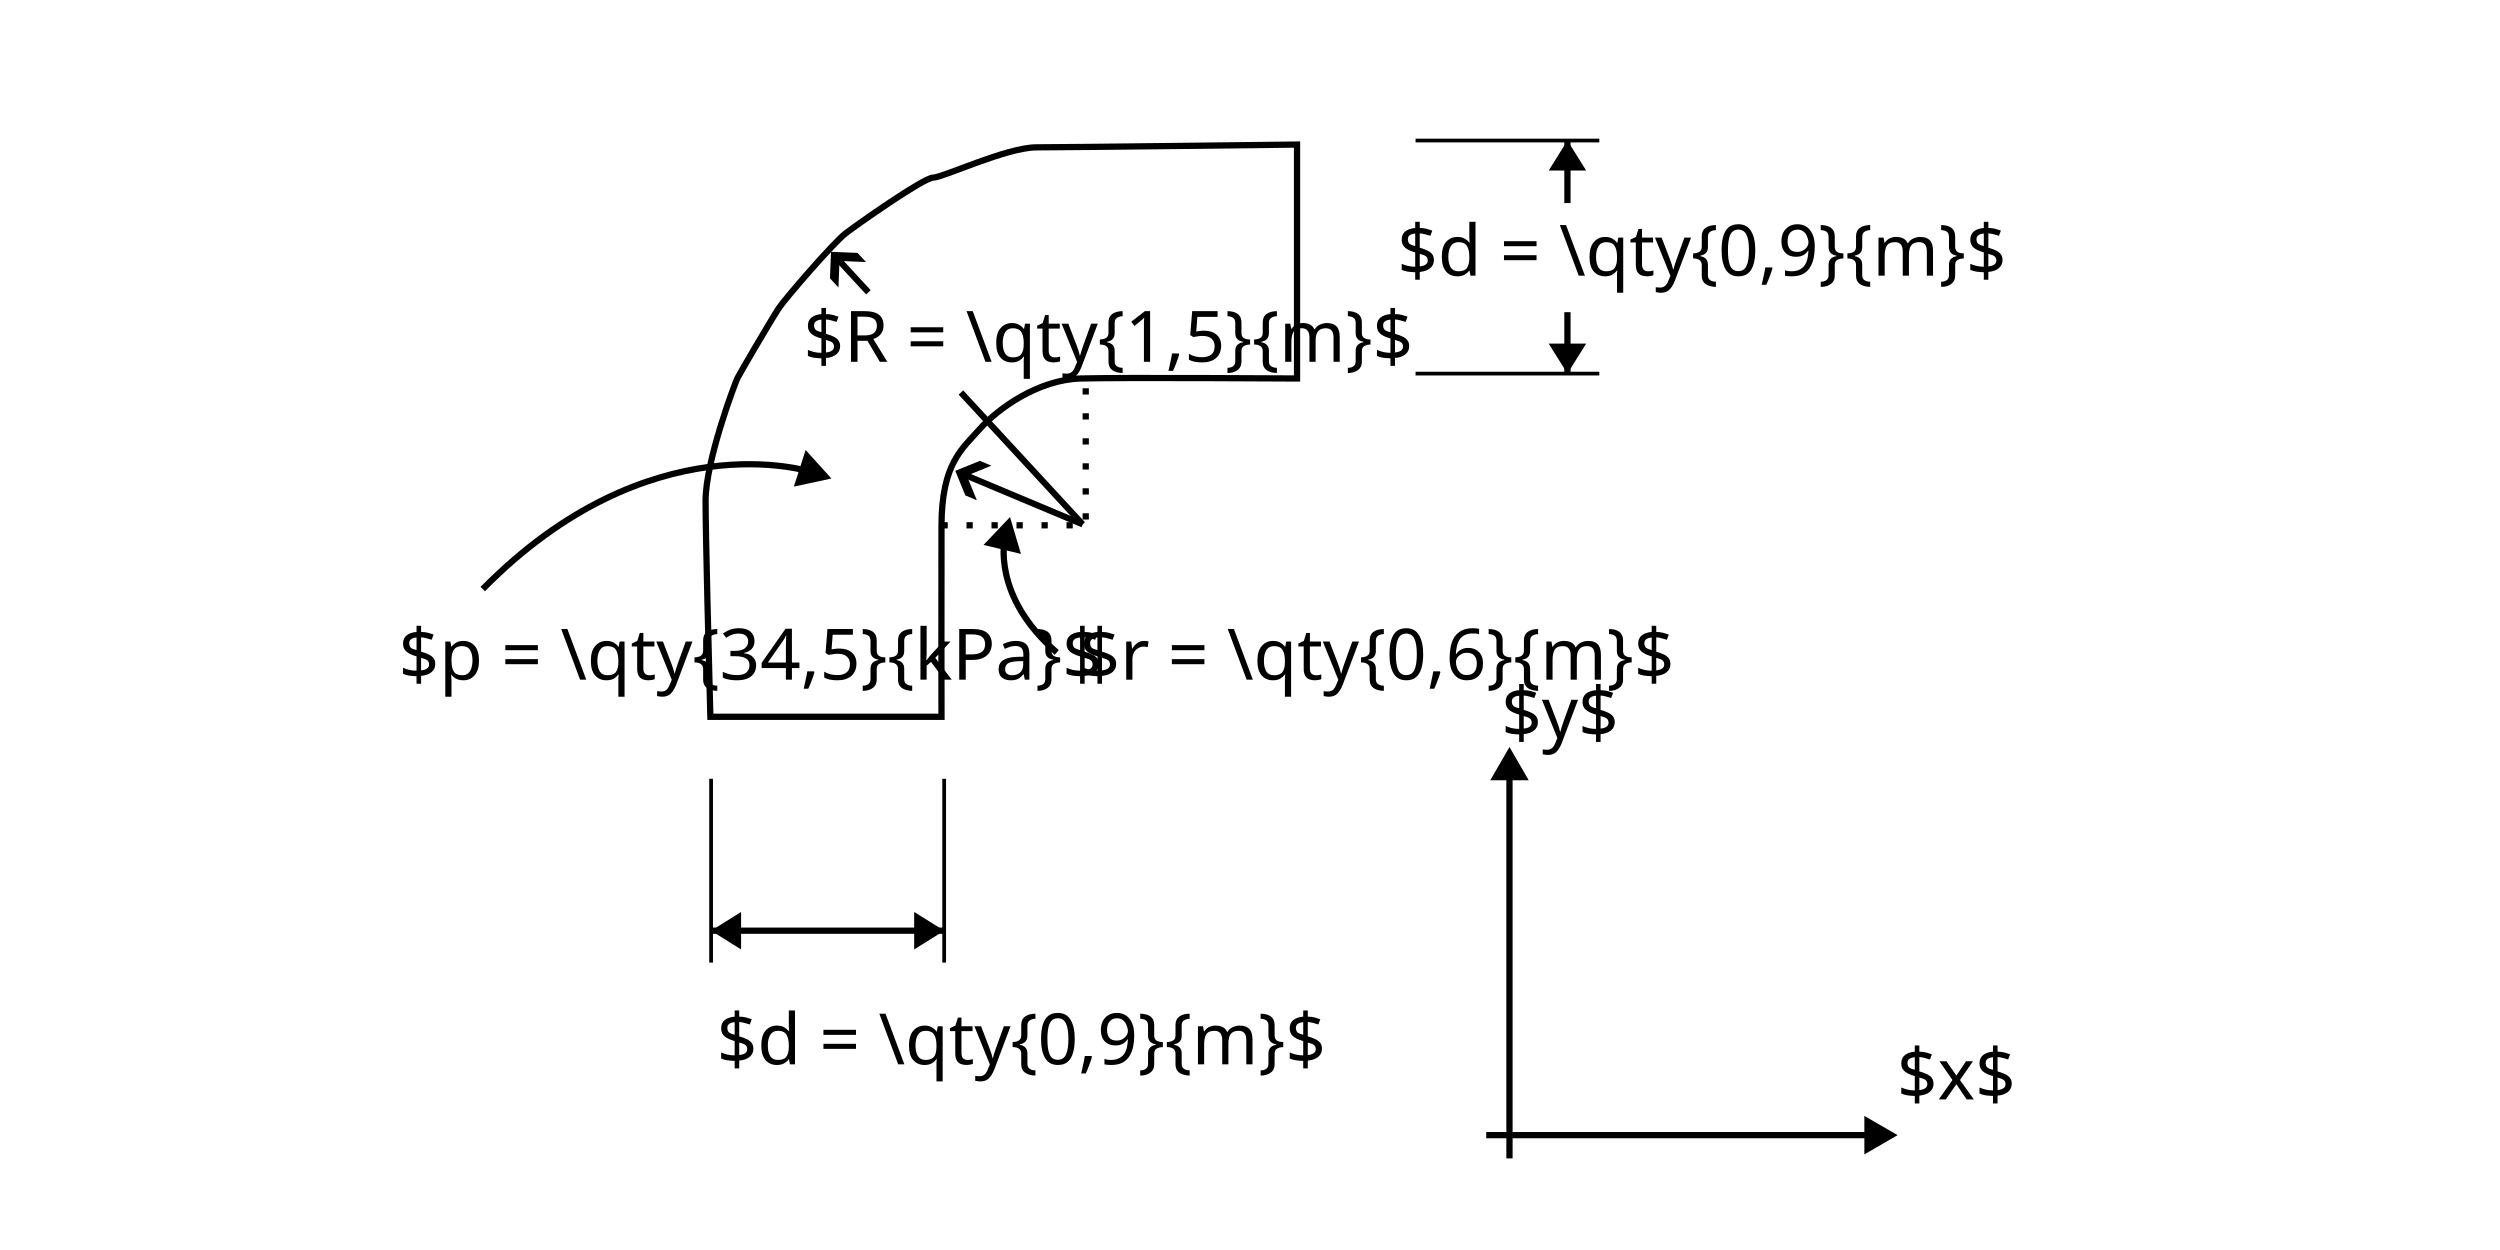
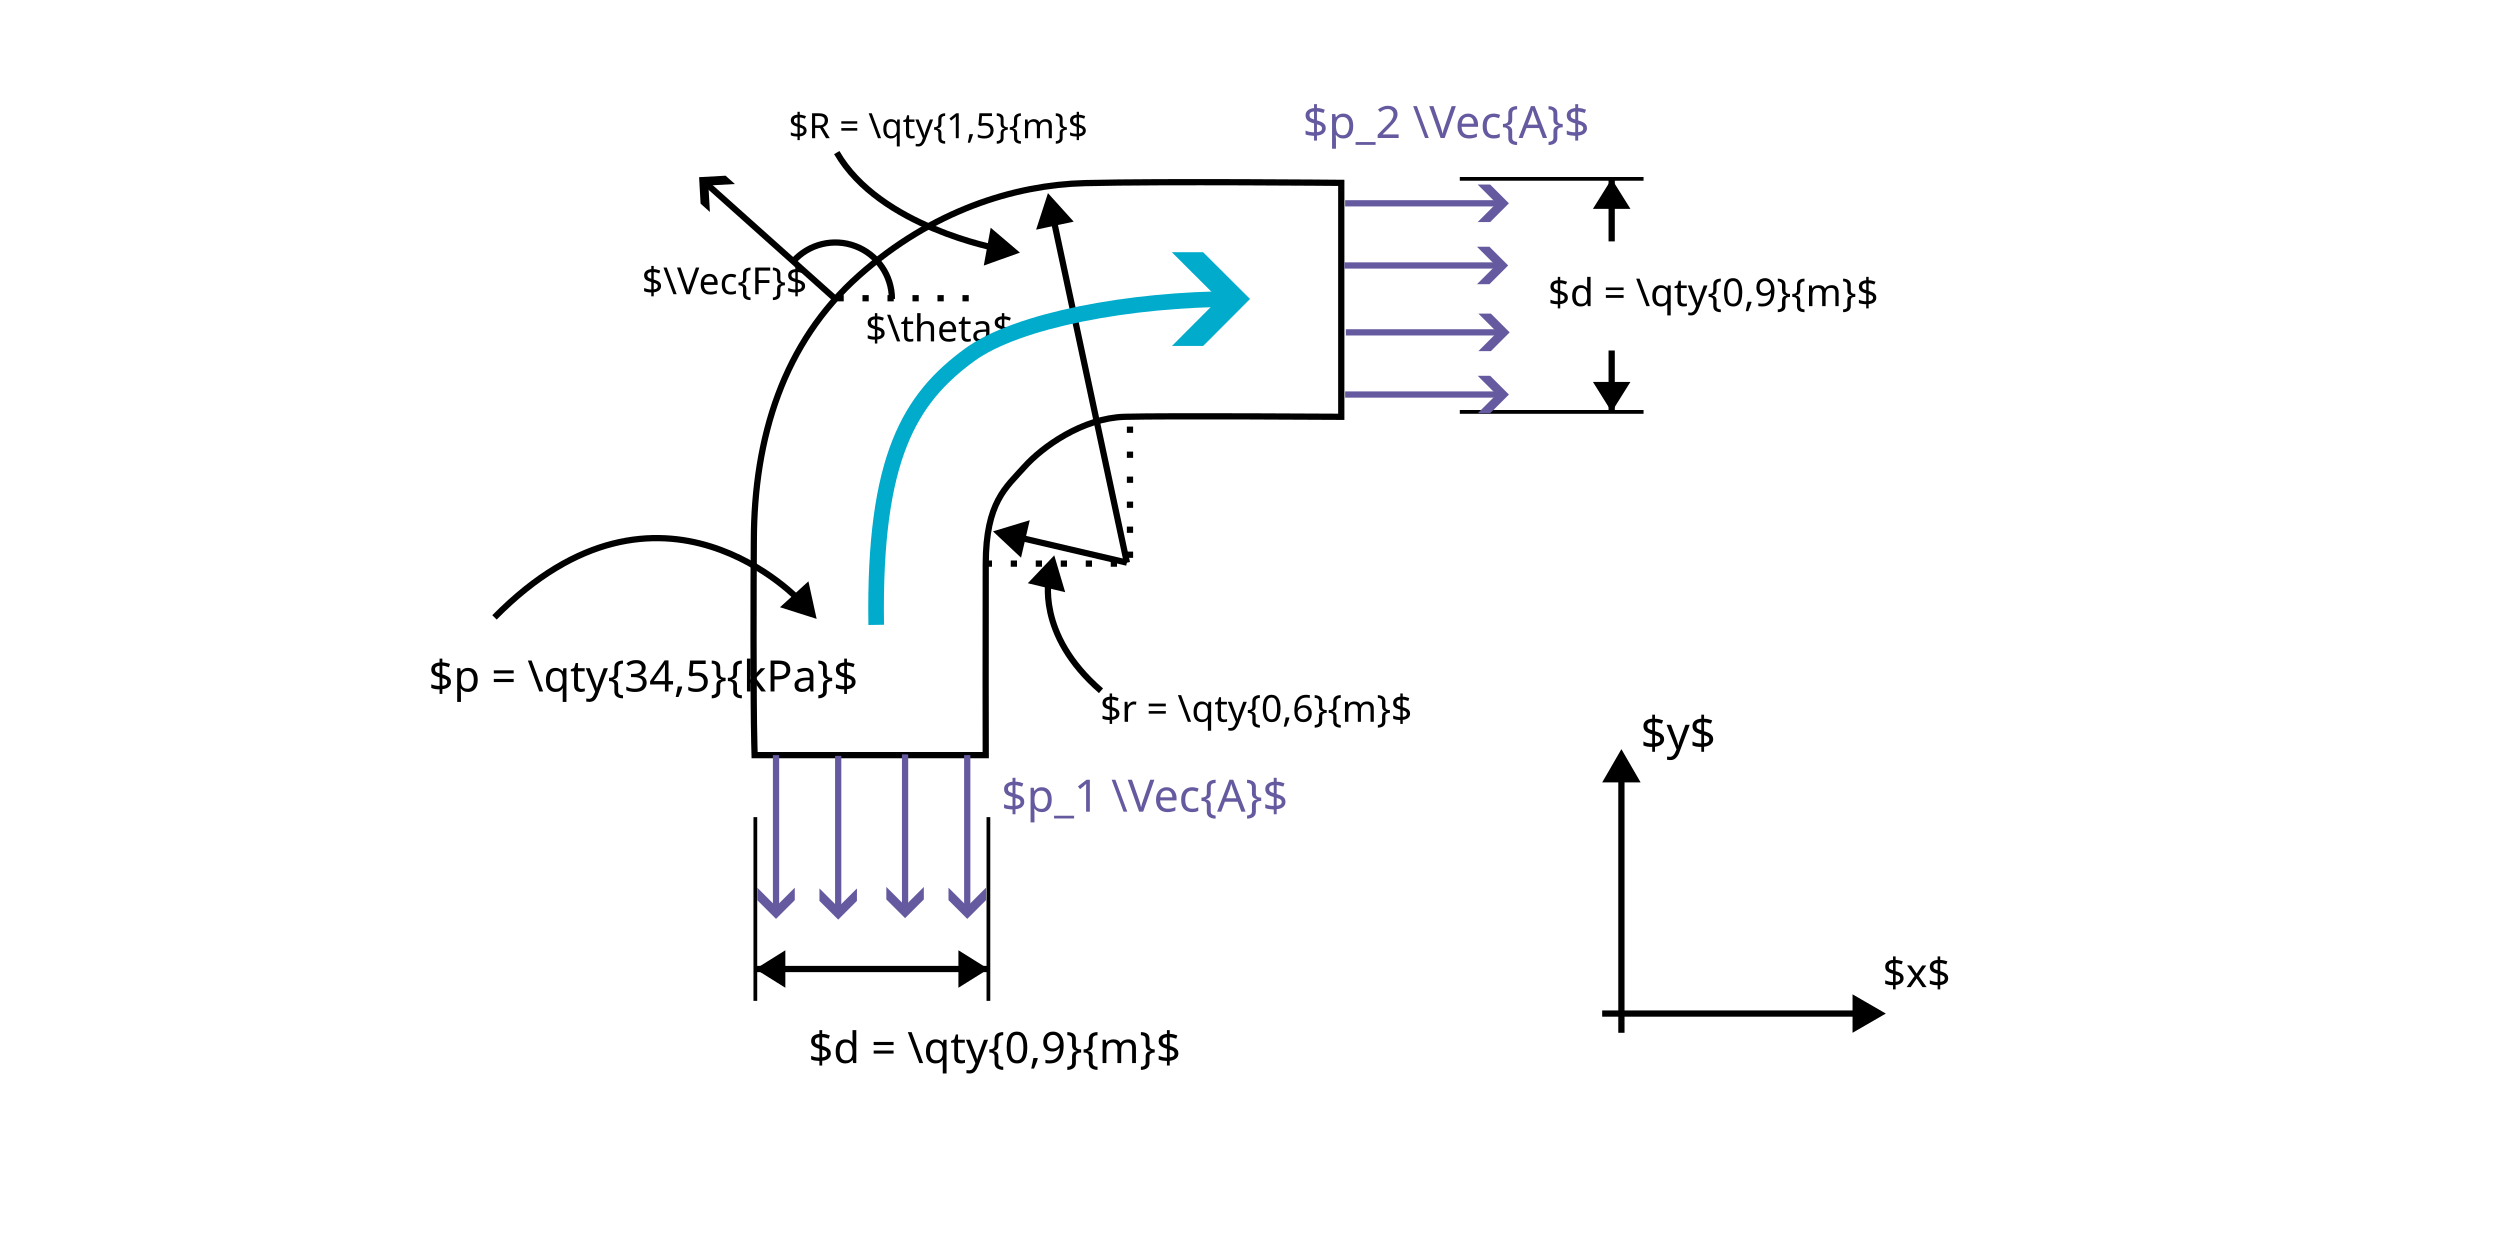
<svg xmlns="http://www.w3.org/2000/svg" width="240mm" height="120mm" viewBox="0 0 240 120" version="1.1" id="svg8" xml:space="preserve">
  <defs id="defs2">
    <marker style="overflow:visible" id="Triangle" refX="0" refY="0" orient="auto-start-reverse" markerWidth="1" markerHeight="1" viewBox="0 0 1 1" preserveAspectRatio="xMidYMid">
      <path transform="scale(0.5)" style="fill:context-stroke;fill-rule:evenodd;stroke:context-stroke;stroke-width:1pt" d="M 5.77,0 -2.88,5 V -5 Z" id="path135" />
    </marker>
    <marker orient="auto" refY="0" refX="0" id="DistanceEnd" style="overflow:visible" markerWidth="1" markerHeight="1" viewBox="0 0 1 1" preserveAspectRatio="xMidYMid">
      <g transform="scale(0.6)" id="g16">
        <path d="m 0,-40 v 0" id="path14" />
        <path d="M 0,0 -8,5 V -5 Z" style="fill:context-stroke;fill-rule:evenodd;stroke:none" id="path15" />
        <path d="M 0,-8 V 40" style="fill:none;stroke:context-stroke;stroke-width:1;stroke-linecap:square" id="path16" />
      </g>
    </marker>
    <marker orient="auto" refY="0" refX="0" id="DistanceStart" style="overflow:visible" markerWidth="1" markerHeight="1" viewBox="0 0 1 1" preserveAspectRatio="xMidYMid">
      <g transform="scale(0.6)" id="g13">
        <path d="m 0,-40 v 0" id="path11" />
        <path d="M 0,0 8,5 V -5 Z" style="fill:context-stroke;fill-rule:evenodd;stroke:none" id="path12" />
        <path d="M 0,-8 V 40" style="fill:none;stroke:context-stroke;stroke-width:1;stroke-linecap:square" id="path13" />
      </g>
    </marker>
-     <marker style="overflow:visible" id="ArrowWideHeavy" refX="0" refY="0" orient="auto-start-reverse" markerWidth="1" markerHeight="1" viewBox="0 0 1 1" preserveAspectRatio="xMidYMid">
-       <path style="fill:context-stroke;fill-rule:evenodd;stroke:none" d="m 1,0 -3,3 h -2 l 3,-3 -3,-3 h 2 z" id="path6" />
-     </marker>
    <marker orient="auto" refY="0" refX="0" id="DistanceStart-5" style="overflow:visible" markerWidth="1" markerHeight="1" viewBox="0 0 1 1" preserveAspectRatio="xMidYMid">
      <g transform="scale(0.6)" id="g13-8">
        <path d="m 0,-40 v 0" id="path11-2" />
        <path d="M 0,0 8,5 V -5 Z" style="fill:context-stroke;fill-rule:evenodd;stroke:none" id="path12-9" />
        <path d="M 0,-8 V 40" style="fill:none;stroke:context-stroke;stroke-width:1;stroke-linecap:square" id="path13-8" />
      </g>
    </marker>
    <marker orient="auto" refY="0" refX="0" id="DistanceEnd-2" style="overflow:visible" markerWidth="1" markerHeight="1" viewBox="0 0 1 1" preserveAspectRatio="xMidYMid">
      <g transform="scale(0.6)" id="g16-0">
        <path d="m 0,-40 v 0" id="path14-7" />
        <path d="M 0,0 -8,5 V -5 Z" style="fill:context-stroke;fill-rule:evenodd;stroke:none" id="path15-4" />
        <path d="M 0,-8 V 40" style="fill:none;stroke:context-stroke;stroke-width:1;stroke-linecap:square" id="path16-8" />
      </g>
    </marker>
    <marker style="overflow:visible" id="Triangle-3" refX="0" refY="0" orient="auto-start-reverse" markerWidth="1" markerHeight="1" viewBox="0 0 1 1" preserveAspectRatio="xMidYMid">
      <path transform="scale(0.5)" style="fill:context-stroke;fill-rule:evenodd;stroke:context-stroke;stroke-width:1pt" d="M 5.77,0 -2.88,5 V -5 Z" id="path135-6" />
    </marker>
+     <marker style="overflow:visible" id="Triangle-3-8" refX="0" refY="0" orient="auto-start-reverse" markerWidth="1" markerHeight="1" viewBox="0 0 1 1" preserveAspectRatio="xMidYMid">
+       <path transform="scale(0.5)" style="fill:context-stroke;fill-rule:evenodd;stroke:context-stroke;stroke-width:1pt" d="M 5.77,0 -2.88,5 V -5 Z" id="path135-6-0" />
+     </marker>
+     <marker style="overflow:visible" id="ArrowWideHeavy-08" refX="0" refY="0" orient="auto-start-reverse" markerWidth="1" markerHeight="1" viewBox="0 0 1 1" preserveAspectRatio="xMidYMid">
+       <path style="fill:context-stroke;fill-rule:evenodd;stroke:none" d="m 1,0 -3,3 h -2 l 3,-3 -3,-3 h 2 z" id="path22-3" />
+     </marker>
+     <marker style="overflow:visible" id="ArrowWideHeavy-0" refX="0" refY="0" orient="auto-start-reverse" markerWidth="1" markerHeight="1" viewBox="0 0 1 1" preserveAspectRatio="xMidYMid">
+       <path style="fill:context-stroke;fill-rule:evenodd;stroke:none" d="m 1,0 -3,3 h -2 l 3,-3 -3,-3 h 2 z" id="path22-06" />
+     </marker>
+     <marker style="overflow:visible" id="ArrowWideHeavy-1-2" refX="0" refY="0" orient="auto-start-reverse" markerWidth="1" markerHeight="1" viewBox="0 0 1 1" preserveAspectRatio="xMidYMid">
+       <path style="fill:context-stroke;fill-rule:evenodd;stroke:none" d="m 1,0 -3,3 h -2 l 3,-3 -3,-3 h 2 z" id="path22-0-4" />
+     </marker>
+     <marker style="overflow:visible" id="ArrowWideHeavy-9-7" refX="0" refY="0" orient="auto-start-reverse" markerWidth="1" markerHeight="1" viewBox="0 0 1 1" preserveAspectRatio="xMidYMid">
+       <path style="fill:context-stroke;fill-rule:evenodd;stroke:none" d="m 1,0 -3,3 h -2 l 3,-3 -3,-3 h 2 z" id="path22-5-41" />
+     </marker>
+     <marker style="overflow:visible" id="ArrowWideHeavy-1-6-8" refX="0" refY="0" orient="auto-start-reverse" markerWidth="1" markerHeight="1" viewBox="0 0 1 1" preserveAspectRatio="xMidYMid">
+       <path style="fill:context-stroke;fill-rule:evenodd;stroke:none" d="m 1,0 -3,3 h -2 l 3,-3 -3,-3 h 2 z" id="path22-0-2-5" />
+     </marker>
+     <marker style="overflow:visible" id="ArrowWideHeavy-0-4" refX="0" refY="0" orient="auto-start-reverse" markerWidth="1" markerHeight="1" viewBox="0 0 1 1" preserveAspectRatio="xMidYMid">
+       <path style="fill:context-stroke;fill-rule:evenodd;stroke:none" d="m 1,0 -3,3 h -2 l 3,-3 -3,-3 h 2 z" id="path22-06-7" />
+     </marker>
+     <marker style="overflow:visible" id="ArrowWideHeavy-1-2-9" refX="0" refY="0" orient="auto-start-reverse" markerWidth="1" markerHeight="1" viewBox="0 0 1 1" preserveAspectRatio="xMidYMid">
+       <path style="fill:context-stroke;fill-rule:evenodd;stroke:none" d="m 1,0 -3,3 h -2 l 3,-3 -3,-3 h 2 z" id="path22-0-4-5" />
+     </marker>
+     <marker style="overflow:visible" id="ArrowWideHeavy-9-7-3" refX="0" refY="0" orient="auto-start-reverse" markerWidth="1" markerHeight="1" viewBox="0 0 1 1" preserveAspectRatio="xMidYMid">
+       <path style="fill:context-stroke;fill-rule:evenodd;stroke:none" d="m 1,0 -3,3 h -2 l 3,-3 -3,-3 h 2 z" id="path22-5-41-3" />
+     </marker>
+     <marker style="overflow:visible" id="ArrowWideHeavy-1-6-8-6" refX="0" refY="0" orient="auto-start-reverse" markerWidth="1" markerHeight="1" viewBox="0 0 1 1" preserveAspectRatio="xMidYMid">
+       <path style="fill:context-stroke;fill-rule:evenodd;stroke:none" d="m 1,0 -3,3 h -2 l 3,-3 -3,-3 h 2 z" id="path22-0-2-5-0" />
+     </marker>
+     <marker style="overflow:visible" id="Triangle-8" refX="0" refY="0" orient="auto-start-reverse" markerWidth="1" markerHeight="1" viewBox="0 0 1 1" preserveAspectRatio="xMidYMid">
+       <path transform="scale(0.5)" style="fill:context-stroke;fill-rule:evenodd;stroke:context-stroke;stroke-width:1pt" d="M 5.77,0 -2.88,5 V -5 Z" id="path135-7" />
+     </marker>
  </defs>
  <g id="layer1" transform="translate(0,-177)">
-     <path style="fill:none;stroke:#000000;stroke-width:0.6;stroke-miterlimit:35.2;stroke-opacity:1" d="m 68.165,244.672 c -0.103,-3.863 -0.429,-16.377 -0.429,-19.596 0,-3.821 2.798,-11.23 3.057,-11.769 0.234,-0.487 3.363,-5.808 3.974,-6.725 0.611,-0.917 5.227,-6.265 6.419,-7.184 1.022,-0.788 7.489,-5.349 8.406,-5.349 0.917,0 7.031,-2.904 9.935,-2.904 2.904,0 24.988,-0.267 24.988,-0.267 v 22.457 c 0,0 -16.677,-0.108 -20.766,0 -4.089,0.108 -7.962,2.905 -9.684,4.842 -1.722,1.937 -3.658,3.335 -3.681,9.253 -0.023,5.918 0,18.385 0,18.385 h -21.118 -1.07 c 0,0 -0.011,-0.42 -0.031,-1.142 z" id="path3" />
-     <path style="fill:none;stroke:#000000;stroke-width:0.6;stroke-miterlimit:35.2;stroke-dasharray:0.6, 1.8;stroke-dashoffset:0;stroke-opacity:1" d="M 90.384,227.429 H 104.23 V 213.323" id="path4" />
-     <path style="fill:none;stroke:#000000;stroke-width:0.6;stroke-miterlimit:35.2;stroke-dasharray:none;stroke-dashoffset:0;stroke-opacity:1;marker-end:url(#ArrowWideHeavy)" d="M 103.937,227.336 92.261,222.435" id="path5" />
-     <path style="fill:none;stroke:#000000;stroke-width:0.6;stroke-miterlimit:35.2;stroke-dasharray:none;stroke-dashoffset:0;stroke-opacity:1;marker-end:url(#ArrowWideHeavy)" d="m 103.937,227.336 -11.687,-12.655 m -8.885,-9.621 -3.181,-3.444" id="path7" />
-     <path style="fill:none;stroke:#000000;stroke-width:0.6;stroke-miterlimit:35.2;stroke-dasharray:none;stroke-dashoffset:0;stroke-opacity:1;marker-start:url(#DistanceStart);marker-end:url(#DistanceEnd)" d="M 90.64,266.347 H 68.265" id="path8" />
-     <path style="fill:none;stroke:#000000;stroke-width:0.6;stroke-miterlimit:35.2;stroke-dasharray:none;stroke-dashoffset:0;stroke-opacity:1;marker-start:url(#DistanceStart-5);marker-end:url(#DistanceEnd-2)" d="m 150.474,190.49 v 6.005 m 0,10.474 v 5.895" id="path8-8" />
-     <text xml:space="preserve" style="font-size:6.819px;font-family:'Noto Sans Inscriptional Parthian';-inkscape-font-specification:'Noto Sans Inscriptional Parthian';text-align:start;writing-mode:lr-tb;direction:ltr;text-anchor:start;fill:#000000;fill-opacity:1;stroke:none;stroke-width:0.6;stroke-miterlimit:35.2;stroke-dasharray:none;stroke-dashoffset:0;stroke-opacity:1" x="134.139" y="203.464" id="text8">
-       <tspan id="tspan8" style="fill:#000000;fill-opacity:1;stroke:none;stroke-width:0.6" x="134.139" y="203.464">$d = \qty{0,9}{m}$</tspan>
+     <path style="fill:none;stroke:#000000;stroke-width:0.6;stroke-miterlimit:35.2;stroke-opacity:1" d="m 72.413,248.35 c -0.103,-3.863 -0.077,-16.223 -0.044,-19.442 0.026,-9.868 2.811,-18.986 10.1,-25.461 6.994,-6.213 14.87,-8.696 21.695,-8.868 7.498,-0.188 24.598,-0.024 24.598,-0.024 v 22.457 c 0,0 -16.677,-0.108 -20.766,0 -4.089,0.108 -7.962,2.905 -9.684,4.842 -1.722,1.937 -3.658,3.335 -3.681,9.253 -0.023,5.918 0,18.385 0,18.385 H 73.513 72.443 c 0,0 -0.011,-0.42 -0.031,-1.142 z" id="path3" />
+     <path style="fill:none;stroke:#000000;stroke-width:0.6;stroke-miterlimit:35.2;stroke-dasharray:0.6, 1.8;stroke-dashoffset:0;stroke-opacity:1" d="m 94.632,231.107 h 13.846 v -14.106" id="path4" />
+     <path style="fill:none;stroke:#000000;stroke-width:0.6;stroke-miterlimit:35.2;stroke-dasharray:none;stroke-dashoffset:0;stroke-opacity:1;marker-end:url(#Triangle)" d="M 108.184,231.014 97.402,228.496" id="path5" />
+     <path style="fill:none;stroke:#000000;stroke-width:0.6;stroke-miterlimit:35.2;stroke-dasharray:none;stroke-dashoffset:0;stroke-opacity:1;marker-end:url(#Triangle-8)" d="m 108.184,231.014 -7.135,-33.391" id="path5-4" />
+     <path style="fill:none;stroke:#000000;stroke-width:0.6;stroke-miterlimit:35.2;stroke-dasharray:none;stroke-dashoffset:0;stroke-opacity:1;marker-start:url(#DistanceStart);marker-end:url(#DistanceEnd)" d="M 94.887,270.025 H 72.513" id="path8" />
+     <path style="fill:none;stroke:#000000;stroke-width:0.6;stroke-miterlimit:35.2;stroke-dasharray:none;stroke-dashoffset:0;stroke-opacity:1;marker-start:url(#DistanceStart-5);marker-end:url(#DistanceEnd-2)" d="m 154.721,194.169 v 6.005 m 0,10.474 v 5.895" id="path8-8" />
+     <text xml:space="preserve" style="font-size:3.699px;font-family:'Noto Sans Inscriptional Parthian';-inkscape-font-specification:'Noto Sans Inscriptional Parthian';text-align:start;writing-mode:lr-tb;direction:ltr;text-anchor:start;fill:#000000;fill-opacity:1;stroke:none;stroke-width:0.6;stroke-miterlimit:35.2;stroke-dasharray:none;stroke-dashoffset:0;stroke-opacity:1" x="148.608" y="206.393" id="text8">
+       <tspan id="tspan8" style="fill:#000000;fill-opacity:1;stroke:none;stroke-width:0.6" x="148.608" y="206.393">$d = \qty{0,9}{m}$</tspan>
    </text>
-     <text xml:space="preserve" style="font-size:6.819px;font-family:'Noto Sans Inscriptional Parthian';-inkscape-font-specification:'Noto Sans Inscriptional Parthian';text-align:start;writing-mode:lr-tb;direction:ltr;text-anchor:start;fill:#000000;fill-opacity:1;stroke:none;stroke-width:0.6;stroke-miterlimit:35.2;stroke-dasharray:none;stroke-dashoffset:0;stroke-opacity:1" x="68.81" y="279.175" id="text8-5">
-       <tspan id="tspan8-3" style="fill:#000000;fill-opacity:1;stroke:none;stroke-width:0.6" x="68.81" y="279.175">$d = \qty{0,9}{m}$</tspan>
+     <text xml:space="preserve" style="font-size:6.819px;font-family:'Noto Sans Inscriptional Parthian';-inkscape-font-specification:'Noto Sans Inscriptional Parthian';text-align:start;writing-mode:lr-tb;direction:ltr;text-anchor:start;white-space:pre;inline-size:73.869;fill:#000000;fill-opacity:1;stroke:none;stroke-width:0.982;stroke-miterlimit:35.2;stroke-dasharray:none;stroke-dashoffset:0;stroke-opacity:1" x="68.81" y="279.175" id="text8-5" transform="matrix(0.6112528,0,0,0.6112528,35.55261,108.4055)">
+       <tspan x="68.81" y="279.175" id="tspan2">$d = \qty{0,9}{m}$</tspan>
    </text>
-     <text xml:space="preserve" style="font-size:6.819px;font-family:'Noto Sans Inscriptional Parthian';-inkscape-font-specification:'Noto Sans Inscriptional Parthian';text-align:start;writing-mode:lr-tb;direction:ltr;text-anchor:start;fill:#000000;fill-opacity:1;stroke:none;stroke-width:0.6;stroke-miterlimit:35.2;stroke-dasharray:none;stroke-dashoffset:0;stroke-opacity:1" x="103.636" y="242.247" id="text8-5-2">
-       <tspan id="tspan8-3-5" style="fill:#000000;fill-opacity:1;stroke:none;stroke-width:0.6" x="103.636" y="242.247">$r = \qty{0,6}{m}$</tspan>
+     <text xml:space="preserve" style="font-size:3.576px;font-family:'Noto Sans Inscriptional Parthian';-inkscape-font-specification:'Noto Sans Inscriptional Parthian';text-align:start;writing-mode:lr-tb;direction:ltr;text-anchor:start;fill:#000000;fill-opacity:1;stroke:none;stroke-width:0.6;stroke-miterlimit:35.2;stroke-dasharray:none;stroke-dashoffset:0;stroke-opacity:1" x="105.621" y="246.293" id="text8-5-2">
+       <tspan id="tspan8-3-5" style="fill:#000000;fill-opacity:1;stroke:none;stroke-width:0.6" x="105.621" y="246.293">$r = \qty{0,6}{m}$</tspan>
    </text>
-     <text xml:space="preserve" style="font-size:6.819px;font-family:'Noto Sans Inscriptional Parthian';-inkscape-font-specification:'Noto Sans Inscriptional Parthian';text-align:start;writing-mode:lr-tb;direction:ltr;text-anchor:start;fill:#000000;fill-opacity:1;stroke:none;stroke-width:0.6;stroke-miterlimit:35.2;stroke-dasharray:none;stroke-dashoffset:0;stroke-opacity:1" x="77.137" y="211.733" id="text8-5-2-8">
-       <tspan id="tspan8-3-5-9" style="fill:#000000;fill-opacity:1;stroke:none;stroke-width:0.6" x="77.137" y="211.733">$R = \qty{1,5}{m}$</tspan>
+     <text xml:space="preserve" style="font-size:3.576px;font-family:'Noto Sans Inscriptional Parthian';-inkscape-font-specification:'Noto Sans Inscriptional Parthian';text-align:start;writing-mode:lr-tb;direction:ltr;text-anchor:start;fill:#000000;fill-opacity:1;stroke:none;stroke-width:0.6;stroke-miterlimit:35.2;stroke-dasharray:none;stroke-dashoffset:0;stroke-opacity:1" x="61.619" y="205.246" id="text8-5-2-7">
+       <tspan id="tspan8-3-5-2" style="fill:#000000;fill-opacity:1;stroke:none;stroke-width:0.6" x="61.619" y="205.246">$\Vec{F}$</tspan>
    </text>
-     <text xml:space="preserve" style="font-size:6.819px;font-family:'Noto Sans Inscriptional Parthian';-inkscape-font-specification:'Noto Sans Inscriptional Parthian';text-align:start;writing-mode:lr-tb;direction:ltr;text-anchor:start;fill:#000000;fill-opacity:1;stroke:none;stroke-width:0.6;stroke-miterlimit:35.2;stroke-dasharray:none;stroke-dashoffset:0;stroke-opacity:1" x="38.27" y="242.247" id="text8-5-2-8-0">
-       <tspan id="tspan8-3-5-9-0" style="fill:#000000;fill-opacity:1;stroke:none;stroke-width:0.6" x="38.27" y="242.247">$p = \qty{34,5}{kPa}$</tspan>
+     <text xml:space="preserve" style="font-size:3.576px;font-family:'Noto Sans Inscriptional Parthian';-inkscape-font-specification:'Noto Sans Inscriptional Parthian';text-align:start;writing-mode:lr-tb;direction:ltr;text-anchor:start;fill:#000000;fill-opacity:1;stroke:none;stroke-width:0.6;stroke-miterlimit:35.2;stroke-dasharray:none;stroke-dashoffset:0;stroke-opacity:1" x="83.082" y="209.778" id="text8-5-2-7-9">
+       <tspan id="tspan8-3-5-2-8" style="fill:#000000;fill-opacity:1;stroke:none;stroke-width:0.6" x="83.082" y="209.778">$\theta$</tspan>
    </text>
-     <path style="fill:none;fill-opacity:1;stroke:#000000;stroke-width:0.6;stroke-miterlimit:35.2;stroke-dasharray:none;stroke-dashoffset:0;stroke-opacity:1;marker-end:url(#Triangle)" d="m 101.448,239.636 c -6.3,-5.441 -4.984,-10.927 -4.984,-10.927" id="path9" />
-     <path style="fill:none;fill-opacity:1;stroke:#000000;stroke-width:0.6;stroke-miterlimit:35.2;stroke-dasharray:none;stroke-dashoffset:0;stroke-opacity:1;marker-end:url(#Triangle)" d="m 46.344,233.552 c 15.984,-16.246 31.444,-11.267 31.444,-11.267" id="path10" />
-     <path style="fill:none;fill-opacity:1;stroke:#000000;stroke-width:0.6;stroke-miterlimit:35.2;stroke-dasharray:none;stroke-dashoffset:0;stroke-opacity:1;marker-start:url(#Triangle)" d="m 144.91,250.843 v 37.362" id="path17" />
-     <path style="fill:none;fill-opacity:1;stroke:#000000;stroke-width:0.6;stroke-miterlimit:35.2;stroke-dasharray:none;stroke-dashoffset:0;stroke-opacity:1;marker-start:url(#Triangle-3)" d="M 180.042,285.974 H 142.68" id="path17-4" />
-     <text xml:space="preserve" style="font-size:6.819px;font-family:'Noto Sans Inscriptional Parthian';-inkscape-font-specification:'Noto Sans Inscriptional Parthian';text-align:start;writing-mode:lr-tb;direction:ltr;text-anchor:start;fill:#000000;fill-opacity:1;stroke:none;stroke-width:0.6;stroke-miterlimit:35.2;stroke-dasharray:none;stroke-dashoffset:0;stroke-opacity:1" x="182.1" y="282.541" id="text17">
-       <tspan id="tspan17" style="fill:#000000;fill-opacity:1;stroke:none;stroke-width:0.6" x="182.1" y="282.541">$x$</tspan>
+     <text xml:space="preserve" style="font-size:4.158px;font-family:'Noto Sans Inscriptional Parthian';-inkscape-font-specification:'Noto Sans Inscriptional Parthian';text-align:start;writing-mode:lr-tb;direction:ltr;text-anchor:start;fill:#000000;fill-opacity:1;stroke:none;stroke-width:0.6;stroke-miterlimit:35.2;stroke-dasharray:none;stroke-dashoffset:0;stroke-opacity:1" x="41.154" y="243.381" id="text8-5-2-8-0">
+       <tspan id="tspan8-3-5-9-0" style="fill:#000000;fill-opacity:1;stroke:none;stroke-width:0.6" x="41.154" y="243.381">$p = \qty{34,5}{kPa}$</tspan>
    </text>
-     <text xml:space="preserve" style="font-size:6.819px;font-family:'Noto Sans Inscriptional Parthian';-inkscape-font-specification:'Noto Sans Inscriptional Parthian';text-align:start;writing-mode:lr-tb;direction:ltr;text-anchor:start;fill:#000000;fill-opacity:1;stroke:none;stroke-width:0.6;stroke-miterlimit:35.2;stroke-dasharray:none;stroke-dashoffset:0;stroke-opacity:1" x="144.123" y="247.837" id="text17-0">
-       <tspan id="tspan17-1" style="fill:#000000;fill-opacity:1;stroke:none;stroke-width:0.6" x="144.123" y="247.837">$y$</tspan>
+     <path style="fill:none;fill-opacity:1;stroke:#000000;stroke-width:0.6;stroke-miterlimit:35.2;stroke-dasharray:none;stroke-dashoffset:0;stroke-opacity:1;marker-end:url(#Triangle)" d="m 105.696,243.314 c -6.3,-5.441 -4.984,-10.927 -4.984,-10.927" id="path9" />
+     <path style="fill:none;fill-opacity:1;stroke:#000000;stroke-width:0.6;stroke-miterlimit:35.2;stroke-dasharray:none;stroke-dashoffset:0;stroke-opacity:1;marker-end:url(#Triangle)" d="M 47.471,236.27 C 63.455,220.024 76.961,234.837 76.961,234.837" id="path10" />
+     <path style="fill:none;fill-opacity:1;stroke:#000000;stroke-width:0.6;stroke-miterlimit:35.2;stroke-dasharray:none;stroke-dashoffset:0;stroke-opacity:1;marker-start:url(#Triangle-3)" d="M 178.908,274.302 H 153.809" id="path17-4" />
+     <path style="fill:none;fill-opacity:1;stroke:#000000;stroke-width:0.6;stroke-miterlimit:35.2;stroke-dasharray:none;stroke-dashoffset:0;stroke-opacity:1;marker-start:url(#Triangle-3-8)" d="m 155.655,251.049 v 25.099" id="path17-4-5" />
+     <text xml:space="preserve" style="font-size:3.89px;font-family:'Noto Sans Inscriptional Parthian';-inkscape-font-specification:'Noto Sans Inscriptional Parthian';text-align:start;writing-mode:lr-tb;direction:ltr;text-anchor:start;fill:#000000;fill-opacity:1;stroke:none;stroke-width:0.6;stroke-miterlimit:35.2;stroke-dasharray:none;stroke-dashoffset:0;stroke-opacity:1" x="180.745" y="271.769" id="text17">
+       <tspan id="tspan17" style="fill:#000000;fill-opacity:1;stroke:none;stroke-width:0.6" x="180.745" y="271.769">$x$</tspan>
    </text>
+     <text xml:space="preserve" style="font-size:4.354px;font-family:'Noto Sans Inscriptional Parthian';-inkscape-font-specification:'Noto Sans Inscriptional Parthian';text-align:start;writing-mode:lr-tb;direction:ltr;text-anchor:start;fill:#000000;fill-opacity:1;stroke:none;stroke-width:0.6;stroke-miterlimit:35.2;stroke-dasharray:none;stroke-dashoffset:0;stroke-opacity:1" x="157.502" y="248.918" id="text17-0">
+       <tspan id="tspan17-1" style="fill:#000000;fill-opacity:1;stroke:none;stroke-width:0.6" x="157.502" y="248.918">$y$</tspan>
+     </text>
+     <path style="fill:none;stroke:#00abcb;stroke-width:1.5;stroke-miterlimit:35.2;stroke-dasharray:none;stroke-opacity:1;marker-end:url(#ArrowWideHeavy-08)" d="m 84.116,236.988 c -0.254,-16.143 3.273,-21.735 8.933,-25.897 4.618,-3.395 15.568,-5.374 25.451,-5.387" id="path1" />
+     <text xml:space="preserve" style="font-size:3.346px;font-family:'Noto Sans Inscriptional Parthian';-inkscape-font-specification:'Noto Sans Inscriptional Parthian';text-align:start;writing-mode:lr-tb;direction:ltr;text-anchor:start;fill:#000000;fill-opacity:1;stroke:none;stroke-width:0.6;stroke-miterlimit:35.2;stroke-dasharray:none;stroke-dashoffset:0;stroke-opacity:1" x="75.716" y="190.263" id="text8-5-2-8">
+       <tspan id="tspan8-3-5-9" style="fill:#000000;fill-opacity:1;stroke:none;stroke-width:0.6" x="75.716" y="190.263">$R = \qty{1,5}{m}$</tspan>
+     </text>
+     <g id="g25-9" transform="matrix(-1.034143,0,0,-1.034299,197.4658,427.1181)" style="stroke-width:0.967">
+       <g id="g24-9" style="stroke-width:0.967">
+         <path style="fill:#655a9f;fill-opacity:1;stroke:#655a9f;stroke-width:0.58;stroke-miterlimit:35.2;stroke-opacity:1;marker-end:url(#ArrowWideHeavy-0)" d="M 66.077,205.205 H 51.453" id="path24-93" />
+         <path style="fill:#655a9f;fill-opacity:1;stroke:#655a9f;stroke-width:0.58;stroke-miterlimit:35.2;stroke-opacity:1;marker-end:url(#ArrowWideHeavy-1-2)" d="M 66.009,210.975 H 51.385" id="path24-8-3" />
+       </g>
+       <g id="g24-5-7" transform="translate(0.068145,11.97817)" style="stroke-width:0.967">
+         <path style="fill:#655a9f;fill-opacity:1;stroke:#655a9f;stroke-width:0.58;stroke-miterlimit:35.2;stroke-opacity:1;marker-end:url(#ArrowWideHeavy-9-7)" d="M 66.077,205.205 H 51.453" id="path24-9-7" />
+         <path style="fill:#655a9f;fill-opacity:1;stroke:#655a9f;stroke-width:0.58;stroke-miterlimit:35.2;stroke-opacity:1;marker-end:url(#ArrowWideHeavy-1-6-8)" d="M 66.009,210.975 H 51.385" id="path24-8-4-3" />
+       </g>
+     </g>
+     <g id="g25-9-9" transform="matrix(0,-1.034143,1.034299,0,-137.7449,317.8251)" style="stroke-width:0.967">
+       <g id="g24-9-7" style="stroke-width:0.967">
+         <path style="fill:#655a9f;fill-opacity:1;stroke:#655a9f;stroke-width:0.58;stroke-miterlimit:35.2;stroke-opacity:1;marker-end:url(#ArrowWideHeavy-0-4)" d="M 66.077,205.205 H 51.453" id="path24-93-4" />
+         <path style="fill:#655a9f;fill-opacity:1;stroke:#655a9f;stroke-width:0.58;stroke-miterlimit:35.2;stroke-opacity:1;marker-end:url(#ArrowWideHeavy-1-2-9)" d="M 66.009,210.975 H 51.385" id="path24-8-3-5" />
+       </g>
+       <g id="g24-5-7-9" transform="translate(0.068145,11.97817)" style="stroke-width:0.967">
+         <path style="fill:#655a9f;fill-opacity:1;stroke:#655a9f;stroke-width:0.58;stroke-miterlimit:35.2;stroke-opacity:1;marker-end:url(#ArrowWideHeavy-9-7-3)" d="M 66.077,205.205 H 51.453" id="path24-9-7-7" />
+         <path style="fill:#655a9f;fill-opacity:1;stroke:#655a9f;stroke-width:0.58;stroke-miterlimit:35.2;stroke-opacity:1;marker-end:url(#ArrowWideHeavy-1-6-8-6)" d="M 66.009,210.975 H 51.385" id="path24-8-4-3-5" />
+       </g>
+     </g>
+     <text xml:space="preserve" style="font-size:4.281px;font-family:'Noto Sans Inscriptional Parthian';-inkscape-font-specification:'Noto Sans Inscriptional Parthian';text-align:start;writing-mode:lr-tb;direction:ltr;text-anchor:start;fill:#655a9f;fill-opacity:1;stroke:none;stroke-width:0.6;stroke-miterlimit:35.2;stroke-opacity:1" x="125.078" y="190.232" id="text27-4" transform="scale(0.9999245,1.000075)">
+       <tspan id="tspan27-4" style="stroke:none;stroke-width:0.6" x="125.078" y="190.232">$p_2 \Vec{A}$</tspan>
+     </text>
+     <text xml:space="preserve" style="font-size:4.281px;font-family:'Noto Sans Inscriptional Parthian';-inkscape-font-specification:'Noto Sans Inscriptional Parthian';text-align:start;writing-mode:lr-tb;direction:ltr;text-anchor:start;fill:#655a9f;fill-opacity:1;stroke:none;stroke-width:0.6;stroke-miterlimit:35.2;stroke-opacity:1" x="96.133" y="254.897" id="text27-4-8" transform="scale(0.9999245,1.000075)">
+       <tspan id="tspan27-4-3" style="stroke:none;stroke-width:0.6" x="96.133" y="254.897">$p_1 \Vec{A}$</tspan>
+     </text>
+     <path style="fill:none;stroke:#000000;stroke-width:0.6;stroke-miterlimit:35.2;stroke-dasharray:none;stroke-opacity:1;marker-end:url(#Triangle)" d="m 80.33,191.649 c 4.104,7.138 15.491,9.22 15.491,9.22" id="path2" />
+     <path style="fill:none;stroke:#000000;stroke-width:0.6;stroke-miterlimit:35.2;stroke-dasharray:none;stroke-opacity:1;marker-end:url(#ArrowWideHeavy-1-2)" d="M 80.198,205.706 67.561,194.409" id="path6" />
+     <path style="fill:none;stroke:#000000;stroke-width:0.6;stroke-miterlimit:35.2;stroke-dasharray:0.6, 1.8;stroke-dashoffset:0;stroke-opacity:1" d="m 80.398,205.63 h 13.846 v 0" id="path4-9" />
+     <path style="fill:none;stroke:#000000;stroke-width:0.6;stroke-miterlimit:35.2;stroke-opacity:1" id="path7" d="m 76.154,202.087 a 5.427,5.427 0 0 1 5.976,-1.452 5.427,5.427 0 0 1 3.494,5.061" />
  </g>
</svg>
